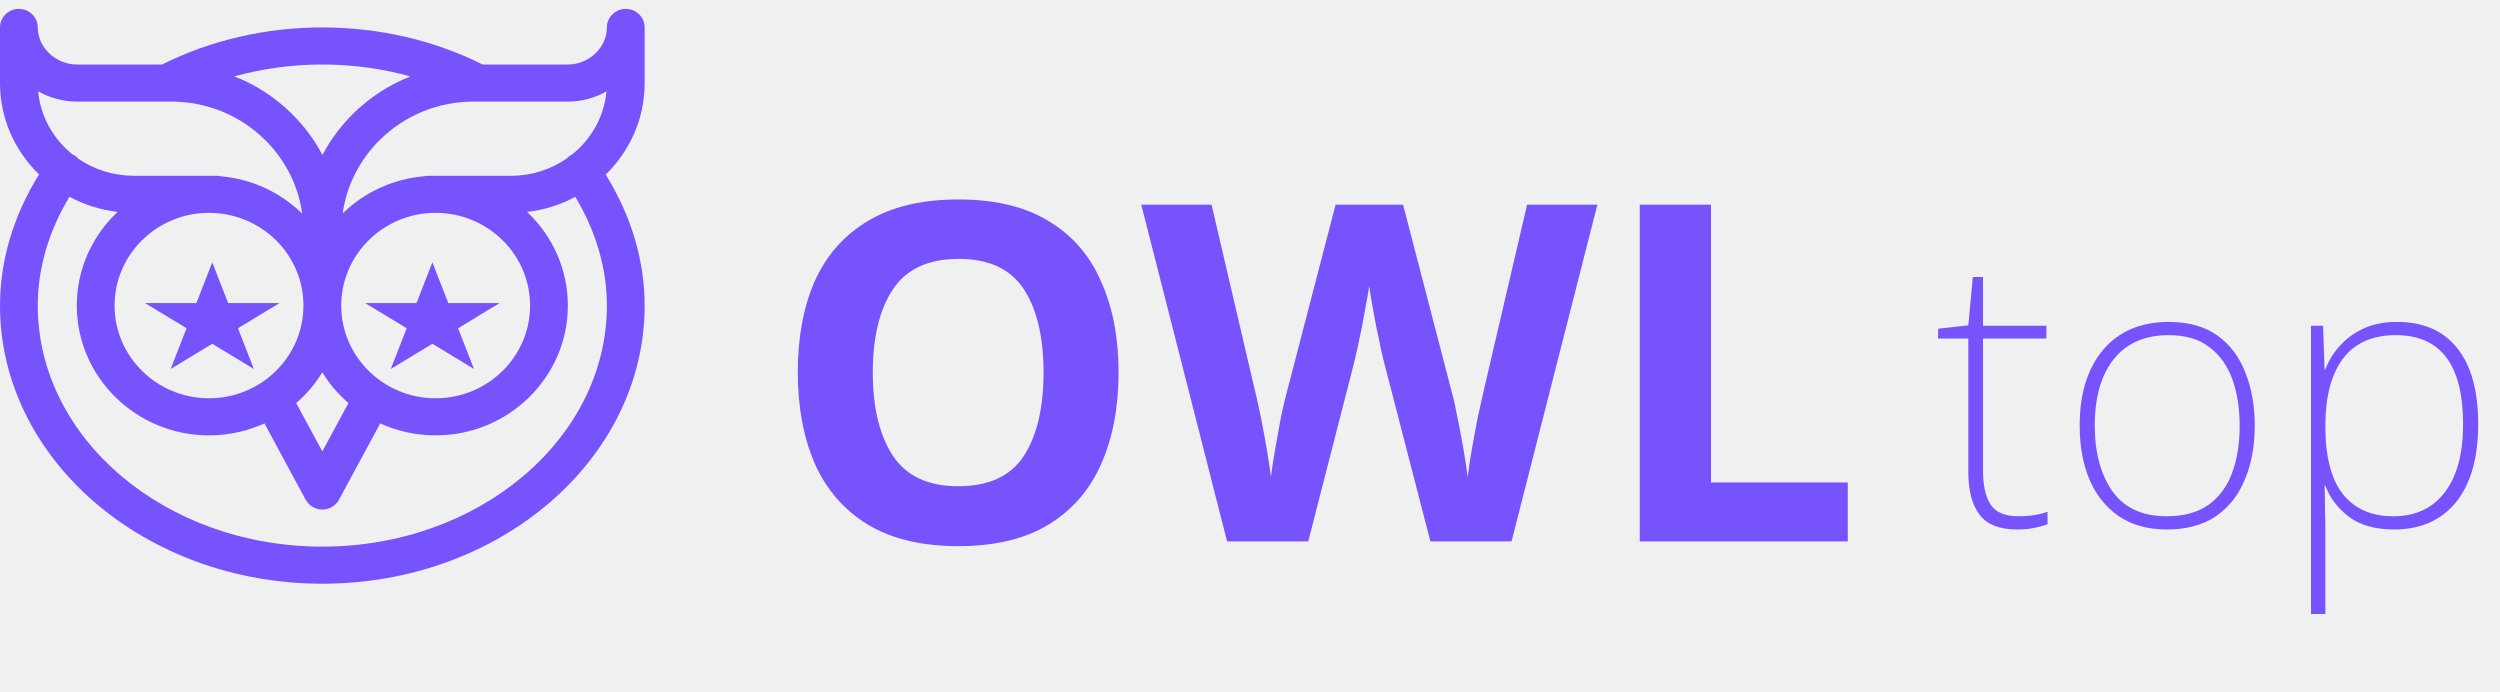
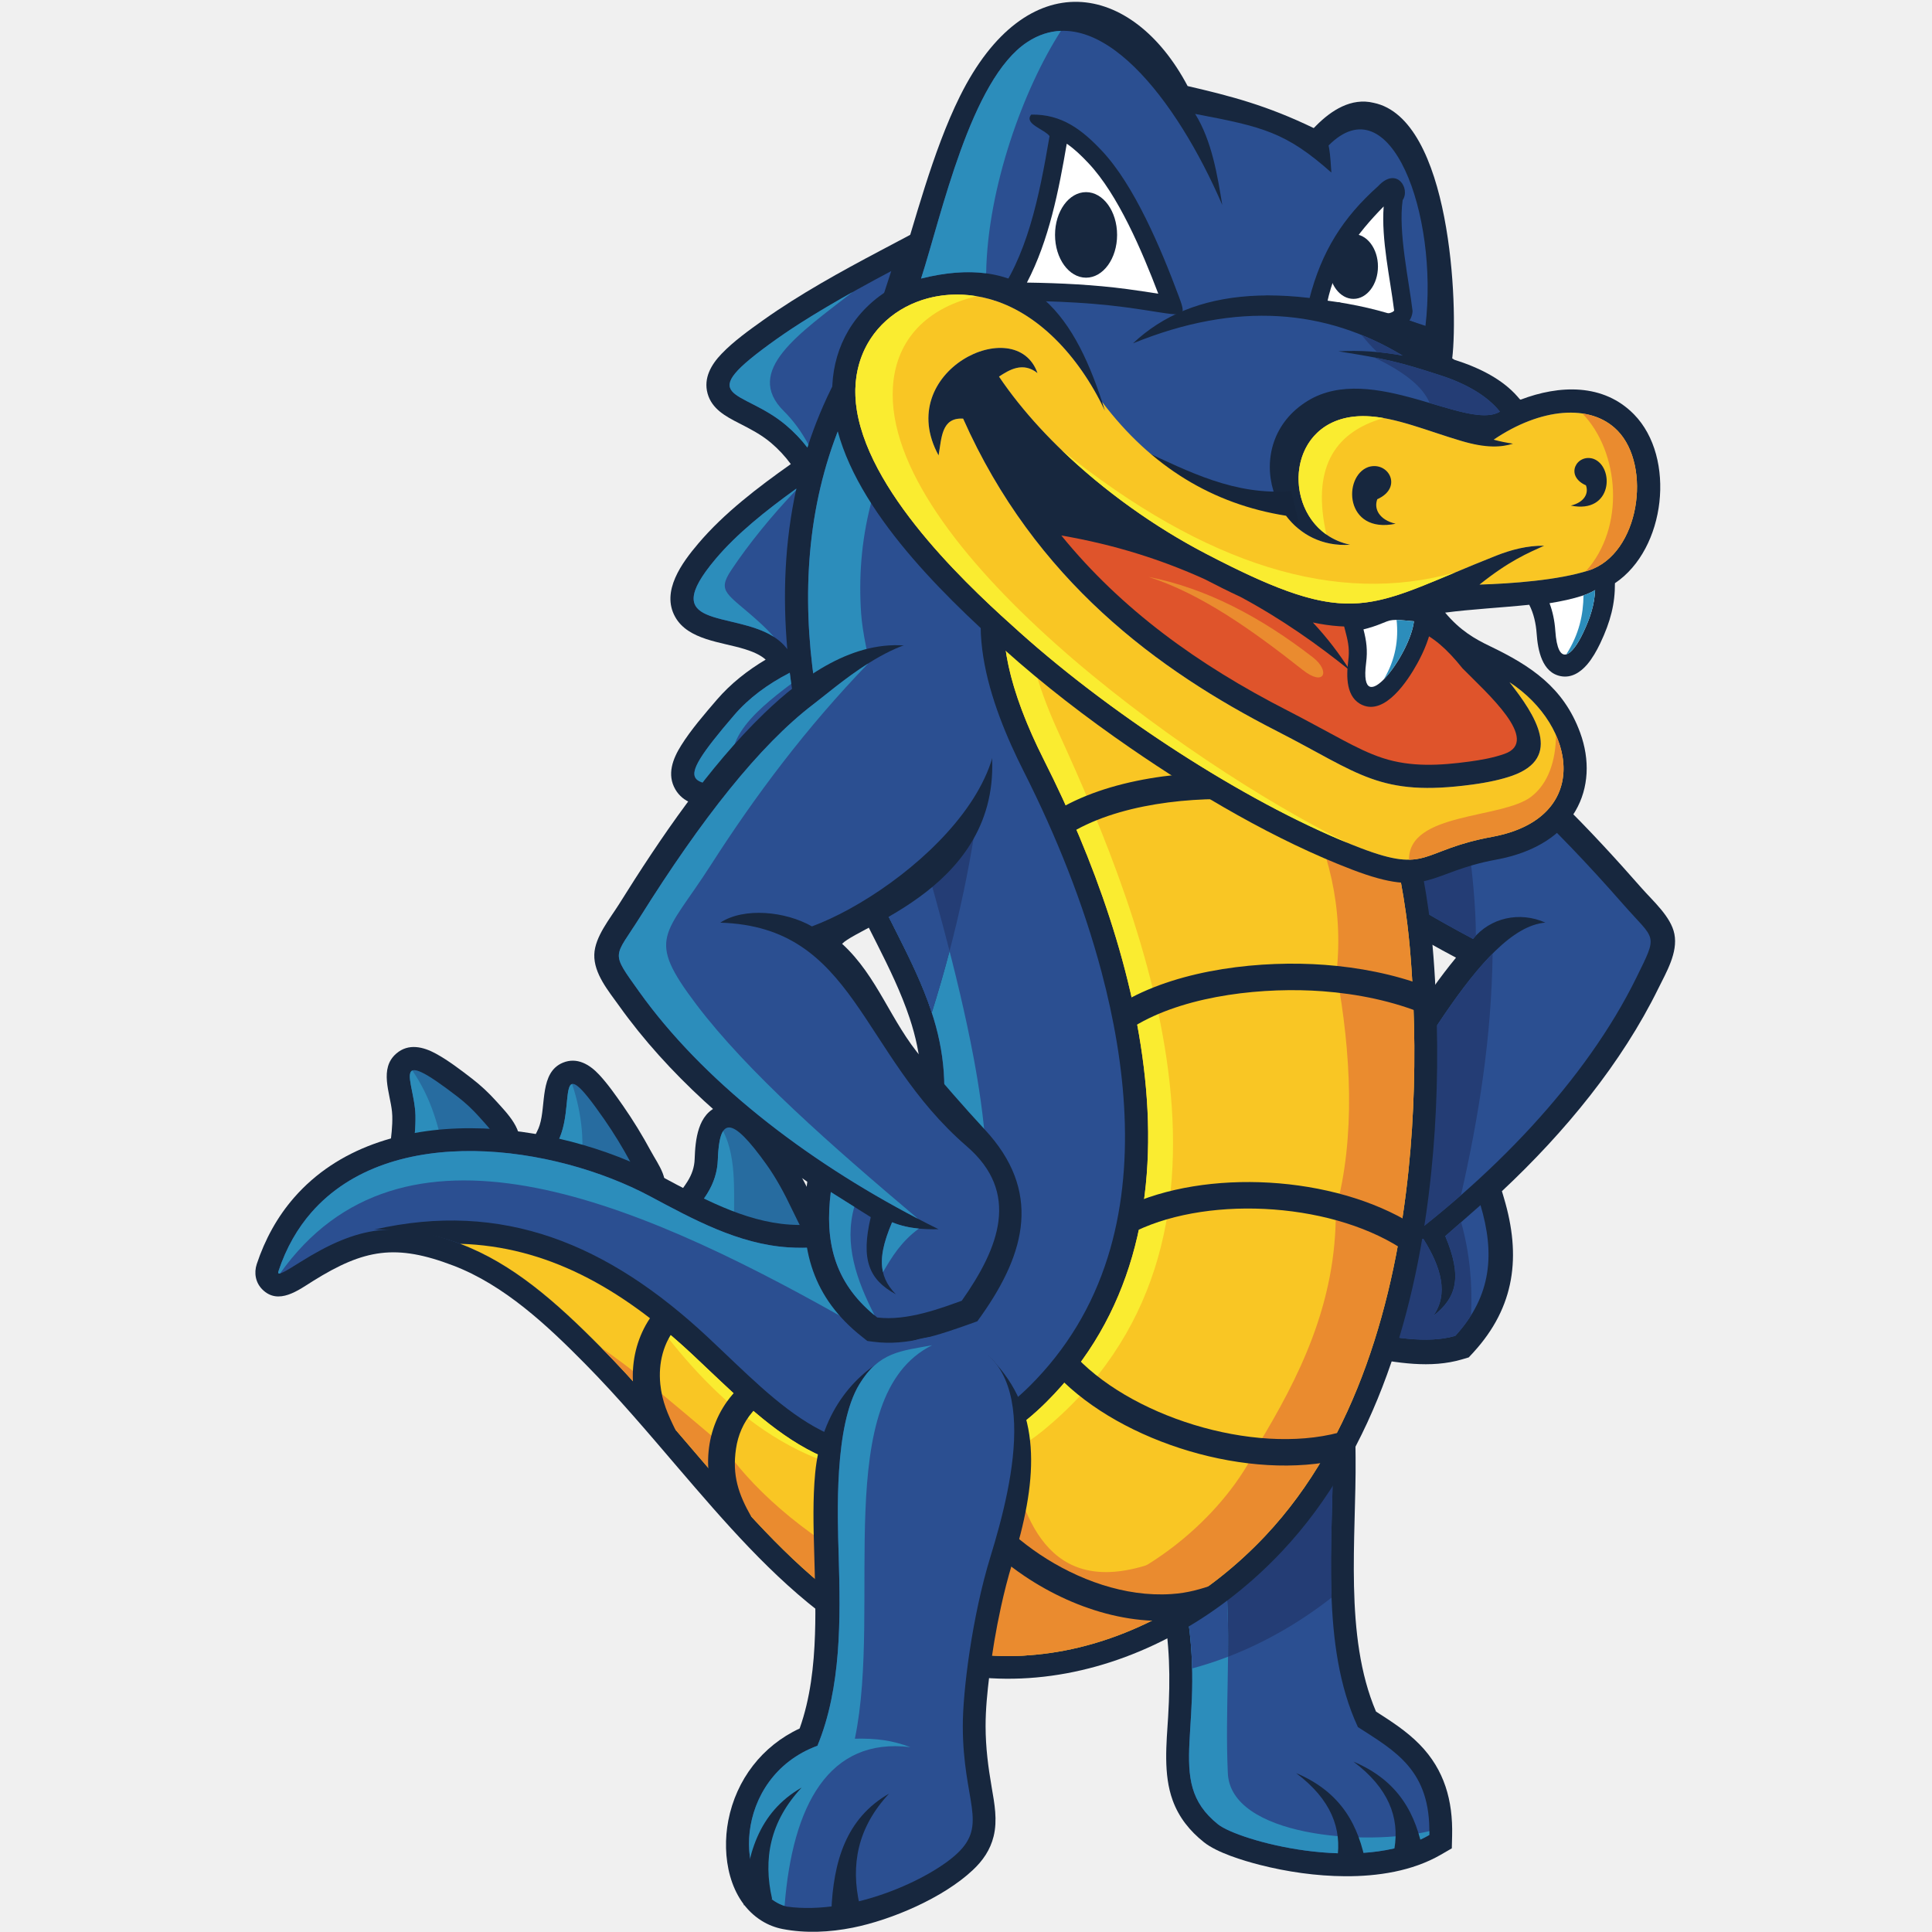
- <svg xmlns="http://www.w3.org/2000/svg" width="159" height="44" viewBox="0 0 159 44" fill="none">
-   <path d="M71.14 23.695C71.14 25.915 70.77 27.855 70.03 29.515C69.31 31.155 68.2 32.435 66.7 33.355C65.2 34.275 63.28 34.735 60.94 34.735C58.62 34.735 56.7 34.275 55.18 33.355C53.68 32.435 52.56 31.145 51.82 29.485C51.1 27.825 50.74 25.885 50.74 23.665C50.74 21.445 51.1 19.515 51.82 17.875C52.56 16.235 53.68 14.965 55.18 14.065C56.7 13.145 58.63 12.685 60.97 12.685C63.29 12.685 65.2 13.145 66.7 14.065C68.2 14.965 69.31 16.245 70.03 17.905C70.77 19.545 71.14 21.475 71.14 23.695ZM55.51 23.695C55.51 25.935 55.94 27.705 56.8 29.005C57.66 30.285 59.04 30.925 60.94 30.925C62.88 30.925 64.27 30.285 65.11 29.005C65.95 27.705 66.37 25.935 66.37 23.695C66.37 21.435 65.95 19.665 65.11 18.385C64.27 17.105 62.89 16.465 60.97 16.465C59.05 16.465 57.66 17.105 56.8 18.385C55.94 19.665 55.51 21.435 55.51 23.695ZM101.594 13.015L96.134 34.435H90.974L88.064 23.185C88.004 22.965 87.924 22.635 87.824 22.195C87.744 21.755 87.644 21.275 87.524 20.755C87.424 20.235 87.334 19.745 87.254 19.285C87.174 18.805 87.114 18.435 87.074 18.175C87.054 18.435 86.994 18.805 86.894 19.285C86.814 19.745 86.724 20.235 86.624 20.755C86.524 21.255 86.424 21.735 86.324 22.195C86.224 22.635 86.144 22.975 86.084 23.215L83.204 34.435H78.044L72.584 13.015H77.054L79.784 24.715C79.904 25.175 80.034 25.755 80.174 26.455C80.314 27.155 80.444 27.855 80.564 28.555C80.684 29.255 80.774 29.845 80.834 30.325C80.894 29.825 80.984 29.235 81.104 28.555C81.224 27.855 81.344 27.185 81.464 26.545C81.604 25.885 81.724 25.375 81.824 25.015L84.944 13.015H89.234L92.354 25.015C92.454 25.355 92.564 25.855 92.684 26.515C92.824 27.175 92.954 27.855 93.074 28.555C93.194 29.255 93.284 29.845 93.344 30.325C93.404 29.825 93.494 29.235 93.614 28.555C93.734 27.855 93.864 27.155 94.004 26.455C94.164 25.755 94.294 25.175 94.394 24.715L97.124 13.015H101.594ZM104.288 34.435V13.015H108.818V30.685H117.518V34.435H104.288Z" fill="#7653FC" />
-   <path d="M128.352 32.835C128.72 32.835 129.056 32.811 129.36 32.763C129.68 32.715 129.968 32.643 130.224 32.547V33.339C129.968 33.435 129.68 33.515 129.36 33.579C129.04 33.643 128.68 33.675 128.28 33.675C127.176 33.675 126.384 33.363 125.904 32.739C125.424 32.115 125.184 31.203 125.184 30.003V21.531H123.264V20.907L125.184 20.691L125.472 17.619H126.12V20.715H130.152V21.531H126.12V29.931C126.12 30.875 126.28 31.595 126.6 32.091C126.936 32.587 127.52 32.835 128.352 32.835ZM143.403 27.075C143.403 28.355 143.195 29.491 142.779 30.483C142.379 31.475 141.763 32.259 140.931 32.835C140.099 33.395 139.059 33.675 137.811 33.675C136.611 33.675 135.595 33.395 134.763 32.835C133.947 32.275 133.323 31.499 132.891 30.507C132.475 29.515 132.267 28.371 132.267 27.075C132.267 25.043 132.763 23.435 133.755 22.251C134.763 21.067 136.155 20.475 137.931 20.475C139.195 20.475 140.227 20.763 141.027 21.339C141.827 21.915 142.419 22.699 142.803 23.691C143.203 24.683 143.403 25.811 143.403 27.075ZM133.227 27.075C133.227 28.787 133.603 30.179 134.355 31.251C135.107 32.307 136.259 32.835 137.811 32.835C138.883 32.835 139.763 32.595 140.451 32.115C141.139 31.619 141.643 30.939 141.963 30.075C142.283 29.211 142.443 28.211 142.443 27.075C142.443 25.987 142.291 25.011 141.987 24.147C141.683 23.283 141.195 22.595 140.523 22.083C139.867 21.571 139.003 21.315 137.931 21.315C136.411 21.315 135.243 21.827 134.427 22.851C133.627 23.859 133.227 25.267 133.227 27.075ZM152.452 20.475C154.116 20.475 155.388 21.027 156.268 22.131C157.164 23.235 157.612 24.851 157.612 26.979C157.612 29.123 157.14 30.779 156.196 31.947C155.252 33.099 153.94 33.675 152.26 33.675C151.06 33.675 150.1 33.403 149.38 32.859C148.676 32.315 148.18 31.659 147.892 30.891H147.844C147.86 31.371 147.868 31.867 147.868 32.379C147.884 32.875 147.892 33.355 147.892 33.819V39.051H146.98V20.715H147.748L147.844 23.499H147.892C148.084 22.971 148.38 22.483 148.78 22.035C149.18 21.571 149.684 21.195 150.292 20.907C150.9 20.619 151.62 20.475 152.452 20.475ZM152.38 21.315C150.892 21.315 149.772 21.811 149.02 22.803C148.284 23.779 147.908 25.171 147.892 26.979V27.123C147.892 29.059 148.268 30.499 149.02 31.443C149.772 32.371 150.836 32.835 152.212 32.835C153.62 32.835 154.708 32.331 155.476 31.323C156.26 30.315 156.652 28.867 156.652 26.979C156.652 23.203 155.228 21.315 152.38 21.315Z" fill="#7653FC" />
-   <path d="M41 1.744C41 1.093 40.462 0.565 39.799 0.565C39.136 0.565 38.598 1.093 38.598 1.744C38.598 3.023 37.461 4.103 36.115 4.103H30.697C27.608 2.559 24.089 1.744 20.5 1.744C16.911 1.744 13.392 2.559 10.303 4.103H4.899C3.546 4.103 2.402 3.023 2.402 1.744C2.402 1.093 1.865 0.565 1.201 0.565C0.538 0.565 0 1.093 0 1.744V5.282C0 7.47 0.882 9.532 2.484 11.094C0.856 13.706 0 16.569 0 19.434C0 29.188 9.196 37.124 20.5 37.124C31.804 37.124 41 29.188 41 19.434C41 16.573 40.146 13.714 38.523 11.105C40.053 9.611 41 7.552 41 5.282V1.744ZM20.5 4.103C22.414 4.103 24.302 4.361 26.099 4.86C24.758 5.388 23.526 6.183 22.474 7.217C21.672 8.005 21.013 8.896 20.507 9.858C20.002 8.896 19.343 8.005 18.541 7.217C17.487 6.181 16.253 5.386 14.909 4.858C16.704 4.36 18.59 4.103 20.5 4.103ZM20.5 23.682C20.949 24.414 21.511 25.072 22.161 25.634L20.5 28.71L18.839 25.634C19.489 25.072 20.051 24.414 20.5 23.682ZM13.293 25.331C9.981 25.331 7.287 22.686 7.287 19.434C7.287 16.183 9.981 13.537 13.293 13.537C16.605 13.537 19.299 16.183 19.299 19.434C19.299 22.686 16.605 25.331 13.293 25.331ZM21.701 19.434C21.701 19.34 21.704 19.247 21.708 19.154C21.717 19.098 21.723 19.041 21.722 18.982V18.96C21.97 15.929 24.558 13.537 27.707 13.537C31.019 13.537 33.713 16.183 33.713 19.434C33.713 22.686 31.019 25.331 27.707 25.331C24.395 25.331 21.701 22.686 21.701 19.434ZM2.426 5.806C3.173 6.233 4.021 6.461 4.899 6.461H10.579H10.585H10.891C13.139 6.461 15.252 7.322 16.841 8.884C18.151 10.172 18.974 11.811 19.22 13.585C17.866 12.262 16.057 11.388 14.046 11.212C13.956 11.191 13.863 11.179 13.766 11.179H8.503C7.191 11.179 5.975 10.775 4.978 10.092C4.914 10.019 4.841 9.952 4.757 9.894C4.701 9.856 4.642 9.824 4.582 9.796C3.38 8.82 2.572 7.403 2.426 5.806ZM38.598 19.434C38.598 27.888 30.479 34.765 20.5 34.765C10.521 34.765 2.402 27.888 2.402 19.434C2.402 17.075 3.096 14.703 4.417 12.514C5.363 13.023 6.398 13.35 7.478 13.477C5.881 14.981 4.885 17.095 4.885 19.434C4.885 23.986 8.657 27.689 13.293 27.689C14.551 27.689 15.746 27.416 16.819 26.928L19.439 31.78C19.647 32.166 20.055 32.407 20.5 32.407C20.945 32.407 21.353 32.166 21.561 31.78L24.181 26.928C25.254 27.416 26.449 27.689 27.707 27.689C32.343 27.689 36.115 23.986 36.115 19.434C36.115 17.096 35.12 14.982 33.524 13.479C34.623 13.351 35.658 13.018 36.588 12.521C37.906 14.709 38.598 17.078 38.598 19.434ZM36.399 9.815C36.347 9.841 36.297 9.868 36.249 9.901C36.171 9.954 36.103 10.015 36.042 10.081C35.046 10.771 33.827 11.179 32.512 11.179H27.248C27.155 11.179 27.064 11.19 26.976 11.21C24.965 11.381 23.154 12.25 21.796 13.569C22.045 11.801 22.867 10.168 24.174 8.884C25.762 7.322 27.876 6.461 30.124 6.461H30.396C30.398 6.461 30.401 6.462 30.404 6.462C30.406 6.462 30.408 6.461 30.411 6.461H36.115C36.989 6.461 37.831 6.235 38.573 5.812C38.425 7.418 37.61 8.839 36.399 9.815Z" fill="#7653FC" />
-   <path d="M13.5 16.683L14.51 19.274H17.78L15.135 20.876L16.145 23.467L13.5 21.865L10.855 23.467L11.865 20.876L9.22 19.274H12.49L13.5 16.683Z" fill="#7653FC" />
-   <path d="M27.5 16.683L28.51 19.274H31.78L29.135 20.876L30.145 23.467L27.5 21.865L24.855 23.467L25.865 20.876L23.22 19.274H26.49L27.5 16.683Z" fill="#7653FC" />
+ <svg xmlns="http://www.w3.org/2000/svg" width="100px" height="100px" viewBox="0 0 256 348" version="1.1" preserveAspectRatio="xMidYMid">
+   <g>
+     <path d="M201.85,308.293 C204.629,310.071 207.396,311.849 209.721,314.232 C214.184,318.795 215.711,324.351 215.563,330.623 L215.507,332.932 L213.514,334.087 C208.369,337.053 202.131,337.988 196.271,337.954 C191.136,337.924 185.835,337.17 180.864,335.895 C177.931,335.139 173.228,333.727 170.842,331.816 C168.3,329.787 166.354,327.368 165.232,324.298 C163.51,319.579 164.108,314.092 164.412,309.167 C164.824,302.215 164.714,295.987 163.398,289.103 L162.987,286.921 L164.576,285.381 C173.453,276.797 182.33,268.208 191.205,259.62 L198.074,252.973 L198.174,262.537 C198.312,276.907 196.049,294.682 201.85,308.293" fill="#17273E" />
+     <path d="M194.058,262.573 C185.189,271.164 176.312,279.75 167.437,288.334 C171.695,310.722 163.352,320.586 173.404,328.612 C177.035,331.507 199.099,337.663 211.453,330.526 C211.739,318.905 205.378,315.453 198.593,311.088 C191.741,296.355 194.199,277.093 194.058,262.573" fill="#2B4F91" />
+     <path d="M194.058,262.573 C185.189,271.164 176.312,279.75 167.437,288.334 C168.3,292.886 168.648,296.925 168.735,300.527 C177.668,298.128 186.236,293.719 193.844,287.774 C193.504,278.963 194.133,270.127 194.058,262.573" fill="#243D75" />
+     <path d="M169.458,286.379 L167.437,288.334 C171.695,310.722 163.352,320.586 173.404,328.612 C177.035,331.507 199.099,337.663 211.453,330.526 C211.466,330.291 211.466,330.058 211.466,329.831 C200.082,332.605 175.494,330.809 175.157,319.27 C174.659,308.252 175.668,297.456 174.94,286.441 L169.458,286.379" fill="#2C8DBB" />
+     <path d="M169.458,286.379 L169.102,286.724 L168.689,287.128 L168.275,287.532 L167.851,287.93 L167.437,288.334 C167.501,288.668 167.57,289.008 167.628,289.335 L167.634,289.371 L167.634,289.399 C167.687,289.721 167.741,290.043 167.797,290.354 L167.802,290.398 L167.805,290.434 C167.856,290.748 167.907,291.062 167.95,291.371 L167.955,291.402 L167.961,291.453 C168.012,291.762 168.05,292.058 168.088,292.365 L168.101,292.385 L168.111,292.454 C168.142,292.756 168.18,293.057 168.221,293.354 L168.221,293.356 C168.293,293.972 168.357,294.572 168.415,295.167 L168.426,295.246 L168.426,295.264 C168.479,295.862 168.53,296.447 168.566,297.017 L168.574,297.068 L168.579,297.093 C168.589,297.374 168.609,297.648 168.625,297.921 L168.625,297.954 C168.663,298.537 168.694,299.107 168.712,299.674 L168.712,299.679 C168.717,299.96 168.724,300.238 168.735,300.519 L168.735,300.527 C170.914,299.939 173.065,299.237 175.198,298.422 C175.241,294.444 175.205,290.451 174.94,286.441 L169.458,286.379 L169.458,286.379 Z M168.712,299.679 C168.717,299.96 168.724,300.238 168.735,300.519 L168.712,299.679 Z" fill="#2B4F91" />
+     <path d="M79.124,208.783 C79.247,205.309 79.666,200.611 83.513,199.224 C88.581,197.397 93.039,203.947 95.502,207.391 C97.441,210.117 99.058,213.131 100.483,216.151 C101.87,219.117 104.757,223.033 102.655,226.252 C100.664,229.292 96.822,228.497 93.839,228.007 C89.506,227.301 84.994,226.134 81.122,224.014 C78.705,222.698 75.818,221.303 75.56,218.176 C75.366,215.821 76.71,214.603 77.821,212.83 C78.605,211.583 79.075,210.265 79.124,208.783" fill="#17273E" />
+     <path d="M83.296,208.934 C83.222,210.998 82.616,213.042 81.359,215.05 C79.443,218.1 78.332,217.737 83.122,220.353 C86.144,222.013 89.996,223.155 94.51,223.891 C101.252,224.992 99.681,224.239 96.707,217.931 C95.267,214.881 93.749,212.122 92.104,209.815 C85.577,200.675 83.564,201.298 83.296,208.934" fill="#276CA0" />
+     <path d="M83.296,208.934 C83.222,210.998 82.616,213.042 81.359,215.05 C79.443,218.1 78.332,217.737 83.122,220.358 C84.077,220.882 85.125,221.357 86.249,221.778 C86.08,215.302 86.859,208.862 84.254,203.728 C83.669,204.614 83.385,206.379 83.296,208.934" fill="#2C8DBB" />
+     <path d="M50.745,203.789 C50.931,203.434 51.087,203.053 51.205,202.672 C52.37,199.037 51.2,193.159 55.384,191.419 C57.956,190.357 60.225,191.762 61.921,193.576 C63.49,195.259 64.933,197.331 66.249,199.216 C68.065,201.827 69.718,204.535 71.225,207.324 C72.594,209.859 74.886,212.623 73.228,215.64 C71.611,218.58 68.285,218.284 65.487,217.985 C63.301,217.75 61.157,217.275 59.086,216.549 C55.839,215.417 51.815,214.465 50.157,211.09 C48.959,208.65 49.516,206.078 50.745,203.789" fill="#17273E" />
+     <path d="M54.418,205.761 C52.014,210.247 55.698,210.947 60.465,212.618 C62.223,213.226 64.049,213.629 65.929,213.836 C71.279,214.411 69.899,213.637 67.554,209.309 C66.17,206.737 64.609,204.167 62.828,201.6 C53.468,188.15 57.933,199.201 54.418,205.761" fill="#276CA0" />
+     <path d="M54.418,205.761 C52.382,209.56 54.72,210.648 58.375,211.902 C59.436,206.251 58.889,200.856 57.055,195.256 C55.668,195.596 56.659,201.584 54.418,205.761" fill="#2C8DBB" />
+     <path d="M24.66,200.994 C24.655,200.741 24.637,200.496 24.609,200.243 C24.269,196.851 22.251,192.464 25.393,189.761 C27.582,187.876 30.254,188.553 32.515,189.787 C34.75,191.008 37.004,192.732 39.019,194.286 C40.572,195.484 42.011,196.825 43.326,198.286 C45.482,200.682 48.395,203.51 47.513,207.077 C46.67,210.52 43.191,211.588 40.113,212.045 C37.627,212.416 34.978,212.37 32.477,212.142 C29.986,211.923 27.196,212.148 25.434,209.963 C23.896,208.047 24.345,206.001 24.555,203.807 C24.644,202.872 24.683,201.934 24.66,200.994" fill="#17273E" />
+     <path d="M28.834,200.879 C28.852,201.937 28.821,203.04 28.711,204.21 C28.328,208.226 27.884,207.544 32.855,207.989 C35.223,208.203 37.545,208.208 39.494,207.92 C45.835,206.969 43.528,204.757 40.222,201.071 C39.111,199.834 37.867,198.667 36.475,197.589 C23.942,187.937 28.663,194.728 28.834,200.879" fill="#276CA0" />
+     <path d="M28.834,200.879 C28.852,201.937 28.821,203.04 28.711,204.21 C28.328,208.226 27.884,207.544 32.855,207.989 C33.264,208.027 33.665,208.058 34.066,208.078 C32.804,201.758 31.312,197.31 28.274,192.827 C27.028,193.356 28.734,197.229 28.834,200.879" fill="#2C8DBB" />
+     <path d="M216.263,172.5 C203.574,165.728 179.712,152.17 180.026,136.071 C180.085,133.059 180.958,130.221 182.458,127.613 L182.859,126.921 L183.472,126.407 C185.577,124.673 187.943,123.367 190.566,122.588 C200.276,119.709 210.546,124.882 218.358,130.285 C229.805,138.204 240.519,149.519 249.68,159.952 C251.742,162.305 254.981,165.097 255.599,168.239 C256.256,171.593 254.14,175.131 252.707,178.041 C246.106,191.481 235.941,203.878 224.532,214.559 L224.905,215.821 C227.999,226.218 226.934,235.361 219.393,243.6 L218.56,244.499 L217.385,244.847 C211.652,246.55 205.6,245.457 199.863,244.405 L198.493,244.147 L197.515,243.15 C187.902,233.346 183.245,222.902 191.578,210.38 C194.705,205.679 197.622,200.841 200.56,196.015 C205.092,188.571 209.736,180.756 215.129,173.905 C215.494,173.443 215.87,172.973 216.263,172.5" fill="#17273E" />
+     <path d="M219.329,169.123 C194.094,155.744 178.956,142.562 186.29,129.815 C199.743,118.697 221.045,134.017 246.357,162.864 C252.219,169.539 252.717,168.027 248.748,176.102 C239.727,194.462 222.752,212.403 202.678,226.722 C205.235,225.526 207.8,224.328 210.359,223.122 C213.632,228.323 214.953,233.111 212.153,237.035 C216.468,233.691 217.38,229.94 214.332,222.655 L220.675,217.073 C223.212,225.608 222.816,233.318 216.133,240.621 C210.924,242.162 204.203,240.711 200.665,240.062 C192.459,231.69 188.198,223.421 195.246,212.827 C207.71,194.089 220.652,167.158 232.36,166.182 C227.68,164.106 222.402,165.322 219.329,169.123" fill="#2B4F91" />
+     <path d="M219.324,169.123 C203.743,160.861 192.01,152.669 187.046,144.611 L186.936,129.304 C194.25,123.819 203.779,125.804 214.945,133.297 C217.454,143.043 219.819,158.365 219.842,168.525 L219.324,169.123 L219.324,169.123 Z M217.157,215.292 C212.577,219.295 207.721,223.122 202.678,226.722 C205.235,225.526 207.8,224.328 210.359,223.122 C213.632,228.323 214.953,233.111 212.153,237.035 C216.473,233.691 217.38,229.94 214.332,222.655 L217.188,220.146 C218.749,225.73 219.242,231.33 218.969,236.925 C218.194,238.169 217.252,239.398 216.133,240.621 C210.924,242.162 204.203,240.711 200.665,240.062 C192.459,231.69 188.198,223.421 195.246,212.825 C204.417,199.037 213.854,180.81 222.857,171.759 C222.662,186.796 220.394,201.038 217.157,215.292 L217.157,215.292 Z" fill="#243D75" />
+     <path d="M96.444,83.594 C95.425,82.2 94.24,80.927 92.901,79.785 C91.136,78.291 89.192,77.292 87.156,76.25 C84.757,75.026 82.23,73.695 81.451,70.878 C80.687,68.096 82.11,65.671 83.965,63.737 C86.09,61.507 88.967,59.448 91.473,57.663 C98.038,52.998 105.459,48.908 112.584,45.142 L121.681,40.327 L118.503,50.116 C114.51,62.419 110.512,74.722 106.515,87.025 L104.085,94.513 C103.429,102.095 102.752,109.682 102.09,117.264 L102.522,119.244 C104.731,129.437 106.939,139.64 109.143,149.841 L112.612,165.843 L101.914,153.448 C98.419,149.409 94.053,147.26 88.832,146.346 C86.619,145.963 84.407,145.804 82.187,145.521 C79.653,145.196 77.039,144.588 75.645,142.19 C74.089,139.515 75.182,136.684 76.674,134.303 C78.45,131.45 80.928,128.596 83.112,126.049 C85.625,123.132 88.635,120.767 91.915,118.815 L91.767,118.687 C90.758,117.834 89.332,117.292 88.088,116.907 C83.965,115.629 77.949,115.289 75.624,111.136 C73.013,106.499 76.878,101.318 79.783,97.898 C84.415,92.431 90.53,87.774 96.444,83.594" fill="#17273E" />
+     <path d="M115.359,60.176 C129.659,73.836 147.93,82.437 164.451,92.993 C175.729,100.199 186.004,108.272 194.076,119.08 C203.981,132.347 209.057,147.707 211.315,163.98 C212.081,169.516 212.459,175.116 212.682,180.7 C213.095,190.863 212.84,201.073 211.798,211.2 C209.307,235.461 202.003,261.301 184.903,279.451 C163.533,302.149 129.986,311.236 103.319,291.644 C92.993,284.05 84.432,274.053 76.122,264.366 C70.678,258.005 65.26,251.593 59.369,245.633 C52.566,238.738 44.839,231.471 35.642,227.961 C25.324,224.019 19.63,224.969 10.372,230.748 C7.786,232.365 4.161,235.162 1.257,232.263 C0.028,231.039 -0.281,229.299 0.25,227.687 C1.717,223.278 3.921,219.214 6.974,215.716 C22.716,197.681 54.022,201.72 73.011,211.846 C80.176,215.67 87.981,220.034 96.242,220.58 C102.085,220.964 108.022,219.865 112.559,215.939 C116.291,212.72 118.33,208.226 119.254,203.462 C120.593,196.547 120.074,190.086 117.857,183.416 C114.776,174.153 109.23,165.743 105.654,156.61 C93.448,125.459 89.501,89.958 109.107,60.848 L111.828,56.809 L115.359,60.176" fill="#17273E" />
+     <path d="M112.52,63.147 C93.798,90.926 97.696,125.025 109.475,155.113 C113.085,164.323 118.644,172.776 121.75,182.123 C124.205,189.47 124.765,196.613 123.291,204.241 C122.192,209.93 119.678,215.218 115.244,219.053 C109.866,223.705 102.923,225.135 95.974,224.678 C87.002,224.09 78.932,219.666 71.074,215.469 C53.854,206.282 24.42,201.985 10.07,218.411 C7.631,221.209 5.577,224.686 4.154,228.98 C3.801,230.043 5.523,228.926 8.195,227.261 C18.432,220.874 25.446,219.666 37.111,224.121 C46.387,227.667 54.125,234.472 62.299,242.744 C68.252,248.773 73.739,255.264 79.247,261.694 C87.26,271.042 95.798,281.02 105.751,288.334 C130.735,306.686 161.957,297.827 181.919,276.631 C198.348,259.186 205.314,234.081 207.71,210.771 C208.725,200.864 208.98,190.817 208.581,180.861 C208.362,175.471 207.991,169.897 207.245,164.547 C205.071,148.954 200.274,134.242 190.781,121.538 C183,111.123 173.113,103.4 162.241,96.457 C145.217,85.579 127.186,77.157 112.52,63.147" fill="#2B4F91" />
+     <path d="M112.52,63.147 C93.798,90.926 97.696,125.025 109.475,155.113 C113.085,164.323 118.644,172.776 121.75,182.123 C124.205,189.47 124.765,196.613 123.291,204.241 C122.192,209.93 119.678,215.218 115.244,219.053 C109.866,223.705 102.923,225.135 95.974,224.678 C87.002,224.09 78.932,219.666 71.074,215.469 C53.854,206.282 24.42,201.985 10.07,218.411 C7.631,221.209 5.577,224.686 4.154,228.98 C4.039,229.332 4.149,229.445 4.44,229.386 C26.312,198.6 67.386,215.696 105.25,236.986 C136.684,246.06 133.128,210.497 129.35,190.395 C123.628,159.993 110.03,123.952 109.107,110.461 C108.252,97.78 110.842,84.514 120.207,69.797 L119.709,69.406 L119.625,69.335 L119.594,69.306 L119.096,68.908 L118.968,68.811 L118.851,68.711 L118.728,68.614 L118.363,68.313 L118.245,68.208 L118.112,68.108 L117.995,68.011 L117.63,67.705 L117.502,67.605 L117.443,67.551 L117.384,67.5 L116.815,67.018 L116.61,66.849 L116.064,66.371 L116.013,66.33 L115.936,66.266 L115.338,65.74 L115.307,65.715 L115.221,65.63 L114.651,65.127 L114.625,65.102 L114.597,65.081 L114.51,64.999 L113.938,64.473 L113.915,64.46 L113.91,64.445 L113.8,64.353 L113.213,63.809 L113.208,63.799 C112.978,63.584 112.748,63.364 112.52,63.147 L112.52,63.147 Z M113.208,63.799 C112.978,63.584 112.748,63.364 112.52,63.147 L113.208,63.799 Z" fill="#2C8DBB" />
+     <path d="M112.444,161.819 C115.686,168.553 119.41,175.083 121.75,182.123 L121.842,182.381 C126.389,167.935 129.486,153.483 130.952,139.037 L112.444,161.819" fill="#243D75" />
+     <path d="M112.444,161.819 L112.485,161.903 L112.594,162.136 L113.054,163.081 L113.1,163.16 L113.213,163.398 L113.294,163.579 L113.369,163.71 L113.524,164.026 L113.678,164.338 L113.713,164.41 L113.833,164.652 L113.918,164.826 L113.992,164.964 L114.288,165.554 L114.306,165.592 L114.337,165.659 L114.462,165.904 L114.544,166.075 L114.62,166.216 L114.756,166.492 L114.779,166.53 L114.945,166.847 L114.96,166.905 L115.093,167.158 L115.175,167.319 L115.254,167.472 L115.382,167.731 L115.412,167.782 L115.568,168.096 L115.594,168.149 L115.721,168.405 L115.803,168.566 L115.885,168.719 L116.013,168.982 L116.041,169.031 L116.191,169.345 L116.222,169.399 L116.355,169.659 L116.429,169.815 L116.508,169.971 L116.633,170.231 L116.661,170.283 L116.82,170.604 L116.845,170.648 L116.971,170.914 L117.052,171.059 L117.129,171.225 L117.252,171.478 L117.28,171.539 L117.438,171.856 L117.458,171.9 L117.594,172.173 L117.658,172.313 L117.739,172.487 L117.857,172.732 L117.893,172.799 L118.043,173.116 L118.056,173.149 L118.189,173.432 L118.258,173.568 L118.34,173.747 L118.48,174.061 L118.636,174.378 L118.649,174.413 L118.777,174.694 L118.846,174.83 L118.922,175.014 L119.032,175.254 L119.068,175.333 L119.206,175.647 L119.229,175.678 L119.351,175.967 L119.405,176.097 L119.492,176.288 L119.597,176.521 L119.77,176.925 L119.778,176.948 L119.903,177.249 L120.039,177.568 L120.138,177.803 L120.174,177.893 L120.307,178.207 L120.317,178.225 L120.435,178.534 L120.486,178.654 L120.567,178.858 L120.657,179.088 L120.69,179.18 L120.818,179.505 L120.82,179.515 L120.94,179.832 L121.05,180.118 L121.145,180.378 L121.186,180.483 L121.303,180.81 L121.418,181.132 L121.454,181.247 L121.533,181.459 L121.61,181.681 L121.64,181.794 L121.75,182.123 L121.842,182.381 C123.002,178.692 124.067,175.003 125.038,171.315 C123.421,165.007 121.661,158.705 119.906,152.633 L112.444,161.819" fill="#2B4F91" />
+     <path d="M21.39,221.482 C38.58,221.086 49.948,230.244 62.299,242.744 C68.252,248.773 73.739,255.264 79.247,261.694 C87.26,271.042 95.798,281.02 105.751,288.334 C130.735,306.686 161.957,297.827 181.919,276.631 C198.348,259.186 205.314,234.081 207.71,210.771 C208.725,200.864 208.98,190.817 208.581,180.861 C208.362,175.471 207.991,169.897 207.245,164.547 C205.071,148.954 200.274,134.242 190.781,121.538 C183,111.123 173.113,103.4 162.241,96.457 C158.084,93.798 153.867,91.294 149.652,88.813 C143.965,90.653 138.948,93.478 135.509,97.775 C125.958,109.672 132.388,127.041 138.406,138.96 C144.215,150.466 149.133,162.688 152.434,175.157 C156.794,191.611 158.703,210.055 153.509,226.535 C150.74,235.331 146.096,243.043 139.566,249.565 C135.351,253.762 130.423,257.06 124.747,258.94 C105.03,265.439 94.763,253.274 81.556,240.92 C63.49,224.021 44.535,216.184 21.39,221.482" fill="#17273E" />
+     <path d="M36.894,224.039 C46.269,227.562 54.068,234.406 62.299,242.744 C68.252,248.773 73.739,255.264 79.247,261.694 C87.26,271.042 95.798,281.02 105.751,288.334 C130.735,306.686 161.957,297.827 181.919,276.631 C198.348,259.186 205.314,234.081 207.71,210.771 C208.725,200.864 208.98,190.817 208.581,180.861 C208.362,175.471 207.991,169.897 207.245,164.547 C205.071,148.954 200.274,134.242 190.781,121.538 C183,111.123 173.113,103.4 162.241,96.457 C159.719,94.845 157.172,93.287 154.623,91.759 C136.971,95.897 127.209,107.526 142.131,137.08 C159.512,171.493 173.42,221.681 142.509,252.513 C137.867,257.144 132.4,260.805 126.057,262.9 C104.085,270.15 92.451,256.82 78.705,243.965 C65.674,231.777 52.306,224.499 36.894,224.039" fill="#F9C624" />
+     <path d="M148.878,93.499 C135.065,98.81 128.921,110.921 142.131,137.08 C159.512,171.493 173.42,221.681 142.509,252.513 C137.867,257.144 132.4,260.805 126.057,262.9 C104.085,270.15 92.451,256.82 78.705,243.965 C76.628,242.021 74.531,240.2 72.431,238.509 C82.256,251.601 97.923,267.365 120.539,265.733 C128.065,265.189 135.52,262.887 141.84,257.714 C183.148,223.868 160.506,166.555 144.714,132.055 C138.118,117.658 134.896,102.693 148.878,93.499" fill="#FAEC30" />
+     <path d="M106.106,288.584 C116.633,296.194 128.244,299.007 139.653,298.128 C139.931,294.753 160.657,285.23 160.792,281.85 C143.04,287.526 137.699,274.013 135.228,258.465 C132.4,260.31 129.34,261.814 126.057,262.9 C118.422,265.419 112.03,265.45 106.366,263.881 C106.052,265.978 105.863,268.042 105.751,269.958 C105.396,275.911 105.587,282.213 106.106,288.584" fill="#EA8B2F" />
+     <path d="M62.276,242.731 L62.299,242.744 C68.252,248.773 73.739,255.264 79.247,261.694 C87.26,271.042 95.798,281.02 105.751,288.334 C130.735,306.686 161.957,297.827 181.919,276.631 C198.348,259.186 205.314,234.081 207.71,210.771 C208.725,200.864 208.98,190.817 208.581,180.861 C208.362,175.471 207.991,169.897 207.245,164.547 C205.071,148.954 200.274,134.242 190.781,121.538 C186.086,115.246 180.619,109.938 174.626,105.191 C180.974,117.41 184.926,130.428 187.981,142.44 C193.371,152.973 196.031,163.526 194.733,175.307 C197.364,189.544 198.174,204.836 194.605,217.885 C194.784,234.792 187.902,248.272 180.509,260.471 C174.679,272.84 161.439,283.334 150.39,286.561 C123.582,297.002 93.225,274.329 84.159,260.292 C79.553,256.422 75.014,252.513 70.546,248.934 C67.759,246.706 65.01,244.609 62.276,242.731" fill="#EA8B2F" />
+     <path d="M97.441,88.011 C91.877,92.017 86.742,96.138 82.966,100.595 C70.701,115.07 89.81,108.824 95.811,116.93 C94.978,107.434 95.315,97.665 97.441,88.011 L97.441,88.011 Z M96.258,121.178 C92.273,123.234 88.908,125.712 86.277,128.768 C73.815,143.257 79.218,140.432 89.554,142.235 C95.006,143.193 99.211,145.275 102.522,148.16 C99.737,139.781 97.441,130.648 96.258,121.178 L96.258,121.178 Z M111.938,56.807 L114.533,48.826 C105.942,53.373 98.912,57.494 93.89,61.065 C78.199,72.221 87.628,69.856 95.588,76.6 C97.024,77.816 98.307,79.154 99.431,80.621 C102.062,72.441 106.106,64.417 111.938,56.807 L111.938,56.807 Z" fill="#2B4F91" />
+     <path d="M97.441,88.011 C91.877,92.017 86.742,96.138 82.966,100.595 C72.058,113.473 85.975,109.945 93.407,114.72 C92.538,113.752 91.621,112.842 90.666,111.974 C85.01,106.862 83.071,106.675 85.717,102.695 C88.824,98.018 93.11,92.745 97.377,88.303 L97.441,88.011 L97.441,88.011 Z M107.59,52.597 C98.01,60.056 87.871,66.793 95.177,74.043 C96.876,75.726 98.36,77.747 99.615,80.069 L99.431,80.621 C98.307,79.154 97.024,77.816 95.588,76.6 C87.628,69.856 78.199,72.221 93.89,61.065 C97.481,58.508 102.108,55.672 107.59,52.597 L107.59,52.597 Z M96.521,123.165 C89.721,128.277 81.725,134.957 88.413,142.052 C78.838,140.621 74.286,142.713 86.277,128.768 C88.908,125.712 92.273,123.234 96.258,121.178 C96.345,121.839 96.431,122.506 96.521,123.165 L96.521,123.165 Z" fill="#2C8DBB" />
+     <path d="M99.413,212.86 C86.369,204.101 74.265,193.438 65.521,181.183 C63.62,178.524 60.943,175.364 61.048,171.93 C61.15,168.722 63.898,165.449 65.556,162.787 C72.906,151.016 81.656,138.123 91.667,128.469 C98.519,121.86 107.822,115.108 117.893,116.367 C120.649,116.715 123.24,117.637 125.626,119.032 L126.313,119.441 L126.824,120.059 C128.745,122.414 131.621,128.954 132.168,131.961 C137.009,158.677 109.248,166.384 105.682,169.999 C112.147,175.926 114.406,184.006 120.115,190.658 C123.812,194.965 127.511,199.293 131.376,203.452 C141.653,214.503 138.789,225.572 130.863,236.846 L130.045,237.995 L128.722,238.47 C123.201,240.425 117.39,242.468 111.437,241.697 L110.226,241.541 L109.271,240.782 C100.47,233.844 97.895,224.974 99.254,214.168 L99.413,212.86" fill="#17273E" />
+     <path d="M100.251,166.867 C117.229,160.578 146.949,135.573 126.905,116.83 C118.851,110.901 105.304,123.206 100.514,126.847 C90.806,134.237 80.317,147.587 69.317,165.13 C64.591,172.658 63.868,171.253 69.12,178.613 C81.073,195.361 100.82,210.421 123.056,221.413 C120.151,221.462 117.356,221.265 114.689,220.156 C112.293,225.827 111.943,229.682 115.359,233.126 C110.533,230.502 109.028,226.939 110.842,219.237 L103.648,214.717 C102.537,223.572 104.19,231.141 112.012,237.308 C117.425,238.01 123.845,235.502 127.238,234.293 C133.989,224.706 137.819,214.832 128.129,206.469 C108.737,189.721 108.155,166.923 83.732,166.195 C88.022,163.388 95.502,164.144 100.251,166.867" fill="#2B4F91" />
+     <path d="M110.4,119.492 C106.246,122.123 102.578,125.286 100.514,126.847 C90.806,134.237 80.317,147.587 69.317,165.13 C64.591,172.658 63.868,171.253 69.12,178.613 C80.404,194.424 98.639,208.732 119.351,219.528 C103.702,206.31 88.668,193.123 79.448,180.961 C70.219,168.765 73.777,168.696 82.034,155.816 C90.129,143.186 99.313,130.97 110.4,119.492 L110.4,119.492 Z M119.505,221.301 C117.857,221.14 116.245,220.803 114.689,220.156 C113.167,223.761 112.467,226.637 113.049,229.138 C114.651,226.418 116.268,223.692 119.505,221.301 L119.505,221.301 Z M107.879,217.377 L103.648,214.717 C102.56,223.385 104.121,230.827 111.534,236.927 C108.264,230.543 106.001,224.098 107.879,217.377 L107.879,217.377 Z" fill="#2C8DBB" />
+     <path d="M145.605,145.255 C155.913,139.62 170.743,138.373 182.243,139.568 C190.403,140.417 198.825,142.603 205.971,146.701 L208.042,147.886 L205.674,152.022 L203.603,150.837 C197.037,147.079 189.233,145.092 181.75,144.312 C171.261,143.224 157.31,144.295 147.894,149.442 L145.794,150.584 L143.51,146.4 L145.605,145.255" fill="#17273E" />
+     <path d="M156.774,180.228 C166.842,174.536 181.27,172.942 192.633,173.795 C198.708,174.25 204.977,175.44 210.778,177.619 L210.778,182.752 C204.951,180.302 198.468,179.017 192.27,178.549 C181.901,177.773 168.323,179.168 159.119,184.376 L157.042,185.549 L154.702,181.4 L156.774,180.228" fill="#17273E" />
+     <path d="M156.641,217.39 C171.215,210.439 194.199,211.649 208.515,220.562 C209.675,221.288 208.852,221.694 210.017,222.338 L209.785,223.85 L208.392,225.128 C207.979,225.506 207.979,225.937 207.509,225.615 C194.804,216.659 172.298,215.203 158.695,221.692 L156.541,222.719 L155.99,218.968 L156.641,217.39" fill="#17273E" />
+     <path d="M147.986,244.576 C158.823,255.834 181.6,262.463 196.682,257.602 L198.634,256 L198.603,259.198 L196.886,260.959 C196.112,261.206 196.585,262.614 195.785,262.808 C179.088,266.903 156.094,259.886 144.548,247.884 L142.895,246.167 L146.323,242.859 L147.986,244.576" fill="#17273E" />
+     <path d="M126.032,262.668 C129.184,269.66 134.932,275.719 141.26,279.967 C148.068,284.532 156.633,287.682 164.964,287.13 C168.065,286.926 170.137,286.272 173.006,285.322 L172.804,289.144 L171.213,290.932 C160.029,293.875 147.968,290.206 138.6,283.927 C131.529,279.186 125.212,272.444 121.681,264.632 L120.703,262.456 L125.046,260.491 L126.032,262.668" fill="#17273E" />
+     <path d="M89.519,254.35 C87.871,256.268 86.923,258.55 86.573,260.938 C85.863,265.776 87.015,269.133 89.291,273.144 L85.12,273.885 L83.727,272.39 C80.266,265.593 80.876,257.109 85.896,251.246 L87.452,249.435 L91.072,252.541 L89.519,254.35" fill="#17273E" />
+     <path d="M75.951,238.892 C73.443,241.817 72.564,245.595 72.937,249.325 C73.264,252.49 74.311,254.802 75.65,257.53 L71.708,258.276 L70.16,256.938 C66.703,250.132 67.314,241.646 72.334,235.785 L73.81,234.771 L76.958,237.236 L75.951,238.892" fill="#17273E" />
+     <path d="M205.059,106.425 L213.532,123.388 L188.157,127.894 L158.539,117.019 L157.857,116.472 C146.351,107.253 136.996,96.314 130.007,83.283 C128.244,80.008 125.62,74.362 125.224,70.75 L122.897,49.227 L135.009,67.168 C143.751,80.118 157.99,91.506 171.772,98.687 C179.612,102.769 190.27,108.359 199.344,107.398 C199.932,107.334 200.511,107.253 201.096,107.148 L205.059,106.425" fill="#17273E" />
+     <path d="M244.888,105.048 C244.911,108.706 244.125,111.923 242.231,115.897 C241.597,117.221 240.821,118.593 239.886,119.691 C238.652,121.132 237.022,122.156 235.142,121.796 C231.777,121.165 230.993,117.149 230.784,114.076 C230.662,112.341 230.257,110.492 229.453,108.933 C224.288,109.466 218.947,109.736 214.306,110.349 C217.024,113.596 219.691,115.1 222.351,116.378 C229.713,119.913 235.642,123.807 238.629,131.986 C242.175,141.712 237.847,152.206 223.518,154.837 C211.192,157.101 211.415,161.937 197.574,156.649 C183.761,151.368 169.749,143.099 157.589,134.722 C149.721,129.304 142.057,123.416 134.932,117.039 C123.314,106.642 106.839,90.625 104.231,74.62 C103.068,67.513 104.908,60.48 110.086,55.351 C111.578,53.869 113.246,52.648 115.029,51.685 L115.936,48.887 C118.659,40.46 121.929,27.375 126.895,17.364 C138.866,-6.762 157.98,-3.298 167.92,15.499 C175.905,17.356 182.172,18.993 190.635,23.071 L191.067,22.636 C193.777,19.895 197.397,17.542 201.421,18.521 C215.344,21.382 216.697,55.248 215.581,64.557 L215.969,64.8 C220.639,66.277 224.673,68.392 227.307,71.396 L227.733,71.889 L227.897,71.989 C234.856,69.335 242.813,69.005 248.331,74.648 C255.916,82.398 254.075,98.91 244.888,105.048 Z" fill="#17273E" />
+     <path d="M197.201,98.12 C184.308,95.397 184.438,74.533 200.031,74.962 C209.69,75.225 221.505,83.594 232.518,80.457 C229.373,80.036 226.219,79.614 223.053,79.193 C231.412,73.519 240.478,72.584 245.35,77.566 C251.578,83.929 249.343,99.765 240.169,102.746 C234.7,104.519 226.196,105.125 220.499,105.298 C223.7,102.992 232.196,99.313 238.361,99.54 C233.06,97.433 228.124,98.263 223.523,100.077 C200.315,109.245 198.32,113.867 171.228,99.742 C156.628,92.14 142.399,80.368 133.948,67.835 C135.778,66.629 138.25,65.102 140.882,67.209 C137.011,56.155 114.784,66.9 123.061,82.031 C123.618,78.912 123.549,75.162 127.483,75.407 C140.419,104.519 162.55,120.736 184.024,131.703 C198.958,139.333 202.427,143.589 219.227,141.316 C222.146,140.922 224.578,140.368 226.413,139.717 C235.561,136.462 230.574,128.824 225.899,122.884 C237.982,130.763 240.821,147.414 222.762,150.735 C209.731,153.126 211.389,157.461 199.066,152.748 C180.202,145.541 155.379,129.743 137.719,113.933 C129.933,106.969 110.937,89.828 108.346,73.951 C105.973,59.415 118.922,50.213 132.196,53.854 C140.736,56.196 148.196,63.84 153.029,73.989 C147.823,57.251 139.962,45.155 119.906,50.175 C123.577,38.832 128.839,14.283 139.025,7.59 C151.741,-0.774 166.045,18.079 174.161,36.922 C173.3,31.654 172.293,25.365 169.276,20.518 C181.533,22.838 185.644,23.834 193.813,31.084 C193.614,27.894 193.504,27.176 193.313,26.2 C204.471,14.985 213.131,38.59 210.761,58.692 C185.83,50.213 168.701,51.815 158.079,61.844 C176.915,54.183 192.853,55.729 206.653,64.052 C202.795,63.341 198.93,63.055 195.073,63.283 C203.684,64.649 205.991,65.183 213.463,67.605 C218.317,69.179 221.983,71.411 224.165,74.145 C218.355,77.711 201.117,65.155 189.583,72.185 C176.948,79.885 183.109,99.093 197.201,98.12" fill="#2B4F91" />
+     <path d="M131.55,49.222 C128.203,48.793 124.351,49.064 119.906,50.175 C123.577,38.832 128.839,14.283 139.025,7.59 C141.025,6.271 143.061,5.633 145.104,5.556 C138.406,15.925 131.895,33.71 131.631,49.161 L131.55,49.222" fill="#2C8DBB" />
+     <path d="M225.411,77.726 C226.977,76.843 228.548,76.127 230.096,75.583 C230.434,75.992 230.743,76.411 231.047,76.843 C229.647,77.949 227.716,78.11 225.411,77.726 L225.411,77.726 Z M201.475,64.368 C205.549,65.15 208.26,65.916 213.463,67.605 C218.317,69.179 221.983,71.411 224.165,74.145 C221.633,75.698 216.948,74.199 211.506,72.587 C210.403,69.848 207.235,67.107 201.475,64.368 L201.475,64.368 Z" fill="#243D75" />
+     <path d="M199.239,60.33 C201.781,61.356 204.249,62.603 206.653,64.052 C205.123,63.771 203.587,63.551 202.06,63.413 C200.915,62.343 200.087,61.339 199.239,60.33" fill="#243D75" />
+     <path d="M187.858,93.808 C187.434,92.017 187.015,90.234 186.596,88.446 C176.393,89.309 168.101,84.92 159.622,81.032 C163.776,84.343 167.932,87.659 172.081,90.967 C176.915,93.284 181.755,95.596 186.596,97.908 C187.015,96.541 187.434,95.174 187.858,93.808" fill="#16253B" />
+     <path d="M197.201,98.12 C184.308,95.397 184.438,74.533 200.031,74.962 C205.286,75.103 211.169,77.645 217.216,79.425 C221.781,80.772 224.458,80.56 226.53,79.916 C225.291,79.734 224.108,79.502 223.053,79.193 C231.412,73.519 240.478,72.584 245.35,77.566 C251.578,83.929 249.343,99.765 240.169,102.746 C234.7,104.519 226.196,105.125 220.499,105.298 C225.825,101.03 229.182,99.635 232.132,98.294 C229.141,98.26 226.277,98.994 223.523,100.077 C200.315,109.245 198.32,113.867 171.228,99.742 C156.628,92.14 142.399,80.368 133.948,67.835 C135.778,66.629 138.25,65.102 140.882,67.209 C137.011,56.155 114.784,66.9 123.061,82.031 C123.618,78.912 123.549,75.162 127.483,75.407 C140.419,104.519 162.55,120.736 184.024,131.703 C198.958,139.333 202.427,143.589 219.227,141.316 C222.146,140.922 224.578,140.368 226.413,139.717 C235.561,136.462 230.574,128.824 225.899,122.884 C237.982,130.763 240.821,147.414 222.762,150.735 C209.731,153.126 211.389,157.461 199.066,152.748 C180.202,145.541 155.379,129.743 137.719,113.933 C129.933,106.969 110.937,89.828 108.346,73.951 C105.973,59.415 118.922,50.213 132.196,53.854 C140.736,56.196 148.196,63.84 153.029,73.989 C152.86,73.458 152.697,72.934 152.531,72.413 C161.4,84.149 172.513,90.809 185.644,92.896 C188.157,96.247 192.168,98.47 197.201,98.12" fill="#F9C624" />
+     <path d="M234.273,132.428 C237.658,140.059 235.037,148.476 222.762,150.735 C214.079,152.326 211.915,154.781 207.8,154.853 C207.71,146.256 224.52,147.539 229.787,143.518 C232.894,141.152 234.23,136.999 234.273,132.428" fill="#EA8B2F" />
+     <path d="M239.025,74.482 C241.498,74.842 243.669,75.851 245.35,77.566 C251.578,83.929 249.343,99.765 240.169,102.746 L239.625,102.915 C246.783,95.049 245.751,81.408 239.025,74.482" fill="#EA8B2F" />
+     <path d="M216.115,103.112 C199.495,110.07 195.119,112.196 171.228,99.742 C161.947,94.911 152.822,88.392 145.222,81.063 C171.251,101.919 194.856,109.112 216.115,103.112" fill="#FAEC30" />
+     <path d="M192.924,96.291 C184.589,90.443 186.41,74.587 200.031,74.962 C201.071,74.988 202.131,75.111 203.214,75.302 C193.898,77.964 190.334,84.856 192.924,96.291" fill="#FAEC30" />
+     <path d="M196.695,151.81 C178.169,144.233 154.656,129.089 137.719,113.933 C129.933,106.969 110.937,89.828 108.346,73.951 C106.111,60.248 117.489,51.289 129.917,53.353 C119.852,55.77 115.307,62.138 114.835,69.708 C113.054,97.913 167.437,137.469 196.695,151.81" fill="#FAEC30" />
+     <path d="M233.106,108.653 C233.665,110.121 234.025,111.795 234.148,113.601 C234.603,120.251 237.15,118.222 239.142,114.027 C240.509,111.164 241.194,108.859 241.324,106.29 C240.619,106.693 239.868,107.033 239.063,107.291 C237.242,107.884 235.224,108.315 233.106,108.653" fill="#FFFFFF" />
+     <path d="M236.13,117.865 C237.053,117.612 238.166,116.076 239.142,114.027 C240.509,111.164 241.194,108.859 241.324,106.29 C240.655,106.665 239.955,106.984 239.227,107.235 C239.188,110.694 238.46,114.199 236.13,117.865" fill="#2C8DBB" />
+     <path d="M200.455,84.128 C204.05,82.974 206.809,87.807 202.083,89.92 C201.416,91.705 202.486,93.654 205.386,94.339 C196.204,96.237 195.839,85.796 200.455,84.128" fill="#17273E" />
+     <path d="M241.005,82.642 C238.041,81.686 235.76,85.676 239.666,87.424 C240.218,88.893 239.339,90.502 236.935,91.067 C244.517,92.63 244.821,84.018 241.005,82.642" fill="#17273E" />
+     <path d="M145.171,96.457 C154.878,98.115 163.403,100.889 170.983,104.323 C173.06,105.395 175.231,106.494 177.477,107.534 C184.931,111.542 191.404,116.135 197.165,120.782 C195.216,117.716 193.098,114.934 190.487,112.127 C193.645,112.788 196.81,113.062 199.914,112.735 C207.503,111.864 211.788,113.32 217.433,120.383 C221.725,124.747 231.622,133.435 225.01,135.785 C223.025,136.493 220.749,136.899 218.67,137.177 C213.415,137.888 208.168,138.212 203.056,136.541 C200.565,135.729 198.184,134.523 195.88,133.302 C192.551,131.542 189.279,129.705 185.922,127.991 C169.749,119.732 155.941,109.708 145.171,96.457" fill="#DF542B" />
+     <path d="M160.884,103.919 C171.215,105.942 181.012,111.082 190.467,118.393 C193.67,120.874 192.584,123.771 188.671,120.687 C179.548,113.488 170.283,106.908 160.884,103.919" fill="#EA8B2F" />
+     <path d="M198.649,109.963 C198.917,109.884 199.203,109.817 199.477,109.741 C200.614,109.424 201.643,109.013 202.731,108.576 C204.826,107.725 206.939,108.2 209.075,108.341 L212.367,108.558 L211.954,112.089 C211.652,114.62 210.487,117.343 209.279,119.522 C207.532,122.693 203.498,128.783 199.421,127.002 C196.457,125.725 196.48,121.891 196.851,119.037 C197.091,117.195 196.904,115.874 196.437,114.102 L195.601,110.829 L198.649,109.963" fill="#17273E" />
+     <path d="M199.594,113.368 C200.123,115.412 200.368,117.101 200.067,119.43 C198.662,130.229 207.968,118.077 208.686,111.905 C206.711,111.772 205.094,111.414 203.817,111.93 C202.578,112.433 201.684,112.794 200.384,113.161 C200.123,113.23 199.86,113.292 199.594,113.368" fill="#FFFFFF" />
+     <path d="M203.258,122.373 C205.57,120.021 208.308,115.139 208.686,111.905 C207.521,111.825 206.479,111.67 205.559,111.659 C205.925,115.187 205.404,118.718 203.258,122.373" fill="#2C8DBB" />
+     <path d="M133.047,54.145 C138.984,46.381 141.17,35.573 143.051,24.514 C142.044,23.224 138.396,22.314 139.745,20.644 C145.273,20.531 148.942,23.415 152.444,27.125 C158.302,33.327 163.089,44.693 166.318,53.343 C168.032,57.941 167.322,56.756 156.623,55.333 C149.041,54.326 141.05,54.145 133.047,54.145" fill="#17273E" />
+     <path d="M138.973,50.9 C145.023,50.99 151.077,51.281 157.055,52.076 C158.922,52.323 160.774,52.617 162.634,52.903 C159.719,45.242 155.366,35.003 150.053,29.386 C148.801,28.055 147.539,26.836 146.149,25.886 C144.729,34.183 142.971,43.27 138.973,50.9" fill="#FFFFFF" />
+     <path d="M149.624,34.607 C152.717,34.607 155.216,38.056 155.216,42.312 C155.216,46.568 152.717,50.019 149.624,50.019 C146.533,50.019 144.037,46.568 144.037,42.312 C144.037,38.056 146.533,34.607 149.624,34.607" fill="#17273E" />
+     <path d="M202.218,33.547 C195.885,39.205 192.051,45.255 189.833,53.879 C189.263,57.31 191.961,58.779 195.042,57.877 C197.88,58.838 200.31,60.015 203.26,59.865 C205.733,59.831 208.252,58.595 208.441,56.056 C207.805,50.579 205.828,41.821 206.653,36.051 C208.083,33.971 205.577,29.899 202.218,33.547" fill="#17273E" />
+     <path d="M205.12,55.946 C204.384,50.014 202.788,43.209 203.232,37.185 C198.256,42.261 194.587,47.245 193.042,54.556 L193.011,54.822 C193.336,54.893 193.887,54.791 194.122,54.725 L195.119,54.426 L196.102,54.766 C198.294,55.506 200.798,56.653 203.166,56.577 C203.544,56.564 204.849,56.388 205.12,55.946" fill="#FFFFFF" />
+     <path d="M207.455,60.828 C208.543,60.186 209.644,59.548 210.732,58.904 C201.83,54.919 192.033,53.629 181.924,53.258 C183.84,54.122 185.764,54.988 187.692,55.854 C194.273,57.514 200.864,59.17 207.455,60.828" fill="#17273E" />
+     <path d="M197.796,42.166 C200.228,42.166 202.203,44.78 202.203,48.001 C202.203,51.222 200.228,53.836 197.796,53.836 C195.361,53.836 193.389,51.222 193.389,48.001 C193.389,44.78 195.361,42.166 197.796,42.166" fill="#17273E" />
+     <path d="M98.033,311.343 C99.964,305.94 100.618,300.026 100.802,294.34 C100.968,289.371 100.785,284.407 100.652,279.444 C100.514,274.779 100.396,269.994 100.833,265.345 C102.979,242.583 126.773,236.889 133.443,245.69 C141.847,255.098 140.782,267.13 136.324,281.618 C135.537,284.203 134.868,286.834 134.293,289.471 C133.402,293.53 132.71,297.663 132.206,301.786 C131.843,304.77 131.522,307.948 131.529,310.962 C131.539,314.766 131.987,318.22 132.628,321.945 C133.128,324.86 133.698,327.846 132.973,330.776 C132.377,333.208 131.031,335.157 129.217,336.851 C123.922,341.832 114.638,345.815 107.59,347.223 C103.452,348.045 99.127,348.265 94.978,347.465 C93.629,347.202 92.349,346.704 91.195,345.979 C85.298,342.3 83.96,334.266 85.184,327.923 C86.619,320.535 91.299,314.473 98.033,311.343" fill="#17273E" />
+     <path d="M108.77,249.378 C112.781,242.749 119.707,240.151 124.604,240.869 C142.167,243.436 136.613,266.709 132.4,280.412 C129.09,291.169 127.401,304.755 127.424,310.97 C127.455,324.497 132.033,328.574 126.412,333.857 C121.533,338.437 107.585,345.015 95.752,343.432 C85.998,340.959 85.7,320.187 101.242,314.452 C105.564,303.963 105.401,291.547 105.071,280.345 C104.841,272.768 104.249,256.858 108.77,249.378" fill="#2B4F91" />
+     <path d="M108.77,249.378 C112.339,243.48 116.268,243.36 121.896,242.307 C103.418,251.509 112.98,289.195 107.983,313.18 C111.966,313.106 114.651,313.476 117.985,314.702 C103.252,312.891 96.735,325.22 95.323,343.306 C85.996,340.346 85.932,320.103 101.242,314.452 C105.564,303.963 105.401,291.547 105.071,280.345 C104.841,272.768 104.254,256.858 108.77,249.378" fill="#2C8DBB" />
+     <path d="M200.059,335.895 C198.33,335.607 196.585,335.318 194.84,335.029 C195.752,329.404 193.783,324.131 187.457,319.375 C195.711,322.857 198.767,328.937 200.059,335.895" fill="#17273E" />
+     <path d="M210.385,333.834 C208.65,333.543 206.908,333.254 205.174,332.963 C206.093,327.34 204.108,322.06 197.783,317.311 C206.042,320.79 209.09,326.875 210.385,333.834" fill="#17273E" />
+     <path d="M103.743,344.269 C105.444,343.899 107.148,343.526 108.847,343.156 C107.186,335.939 108.451,329.172 114.153,323.069 C106.356,327.537 104.116,335.339 103.743,344.269" fill="#17273E" />
+     <path d="M87.981,343.186 C89.682,342.808 91.389,342.44 93.08,342.067 C91.417,334.851 92.692,328.086 98.393,321.988 C90.589,326.449 88.354,334.255 87.981,343.186" fill="#17273E" />
+   </g>
</svg>
